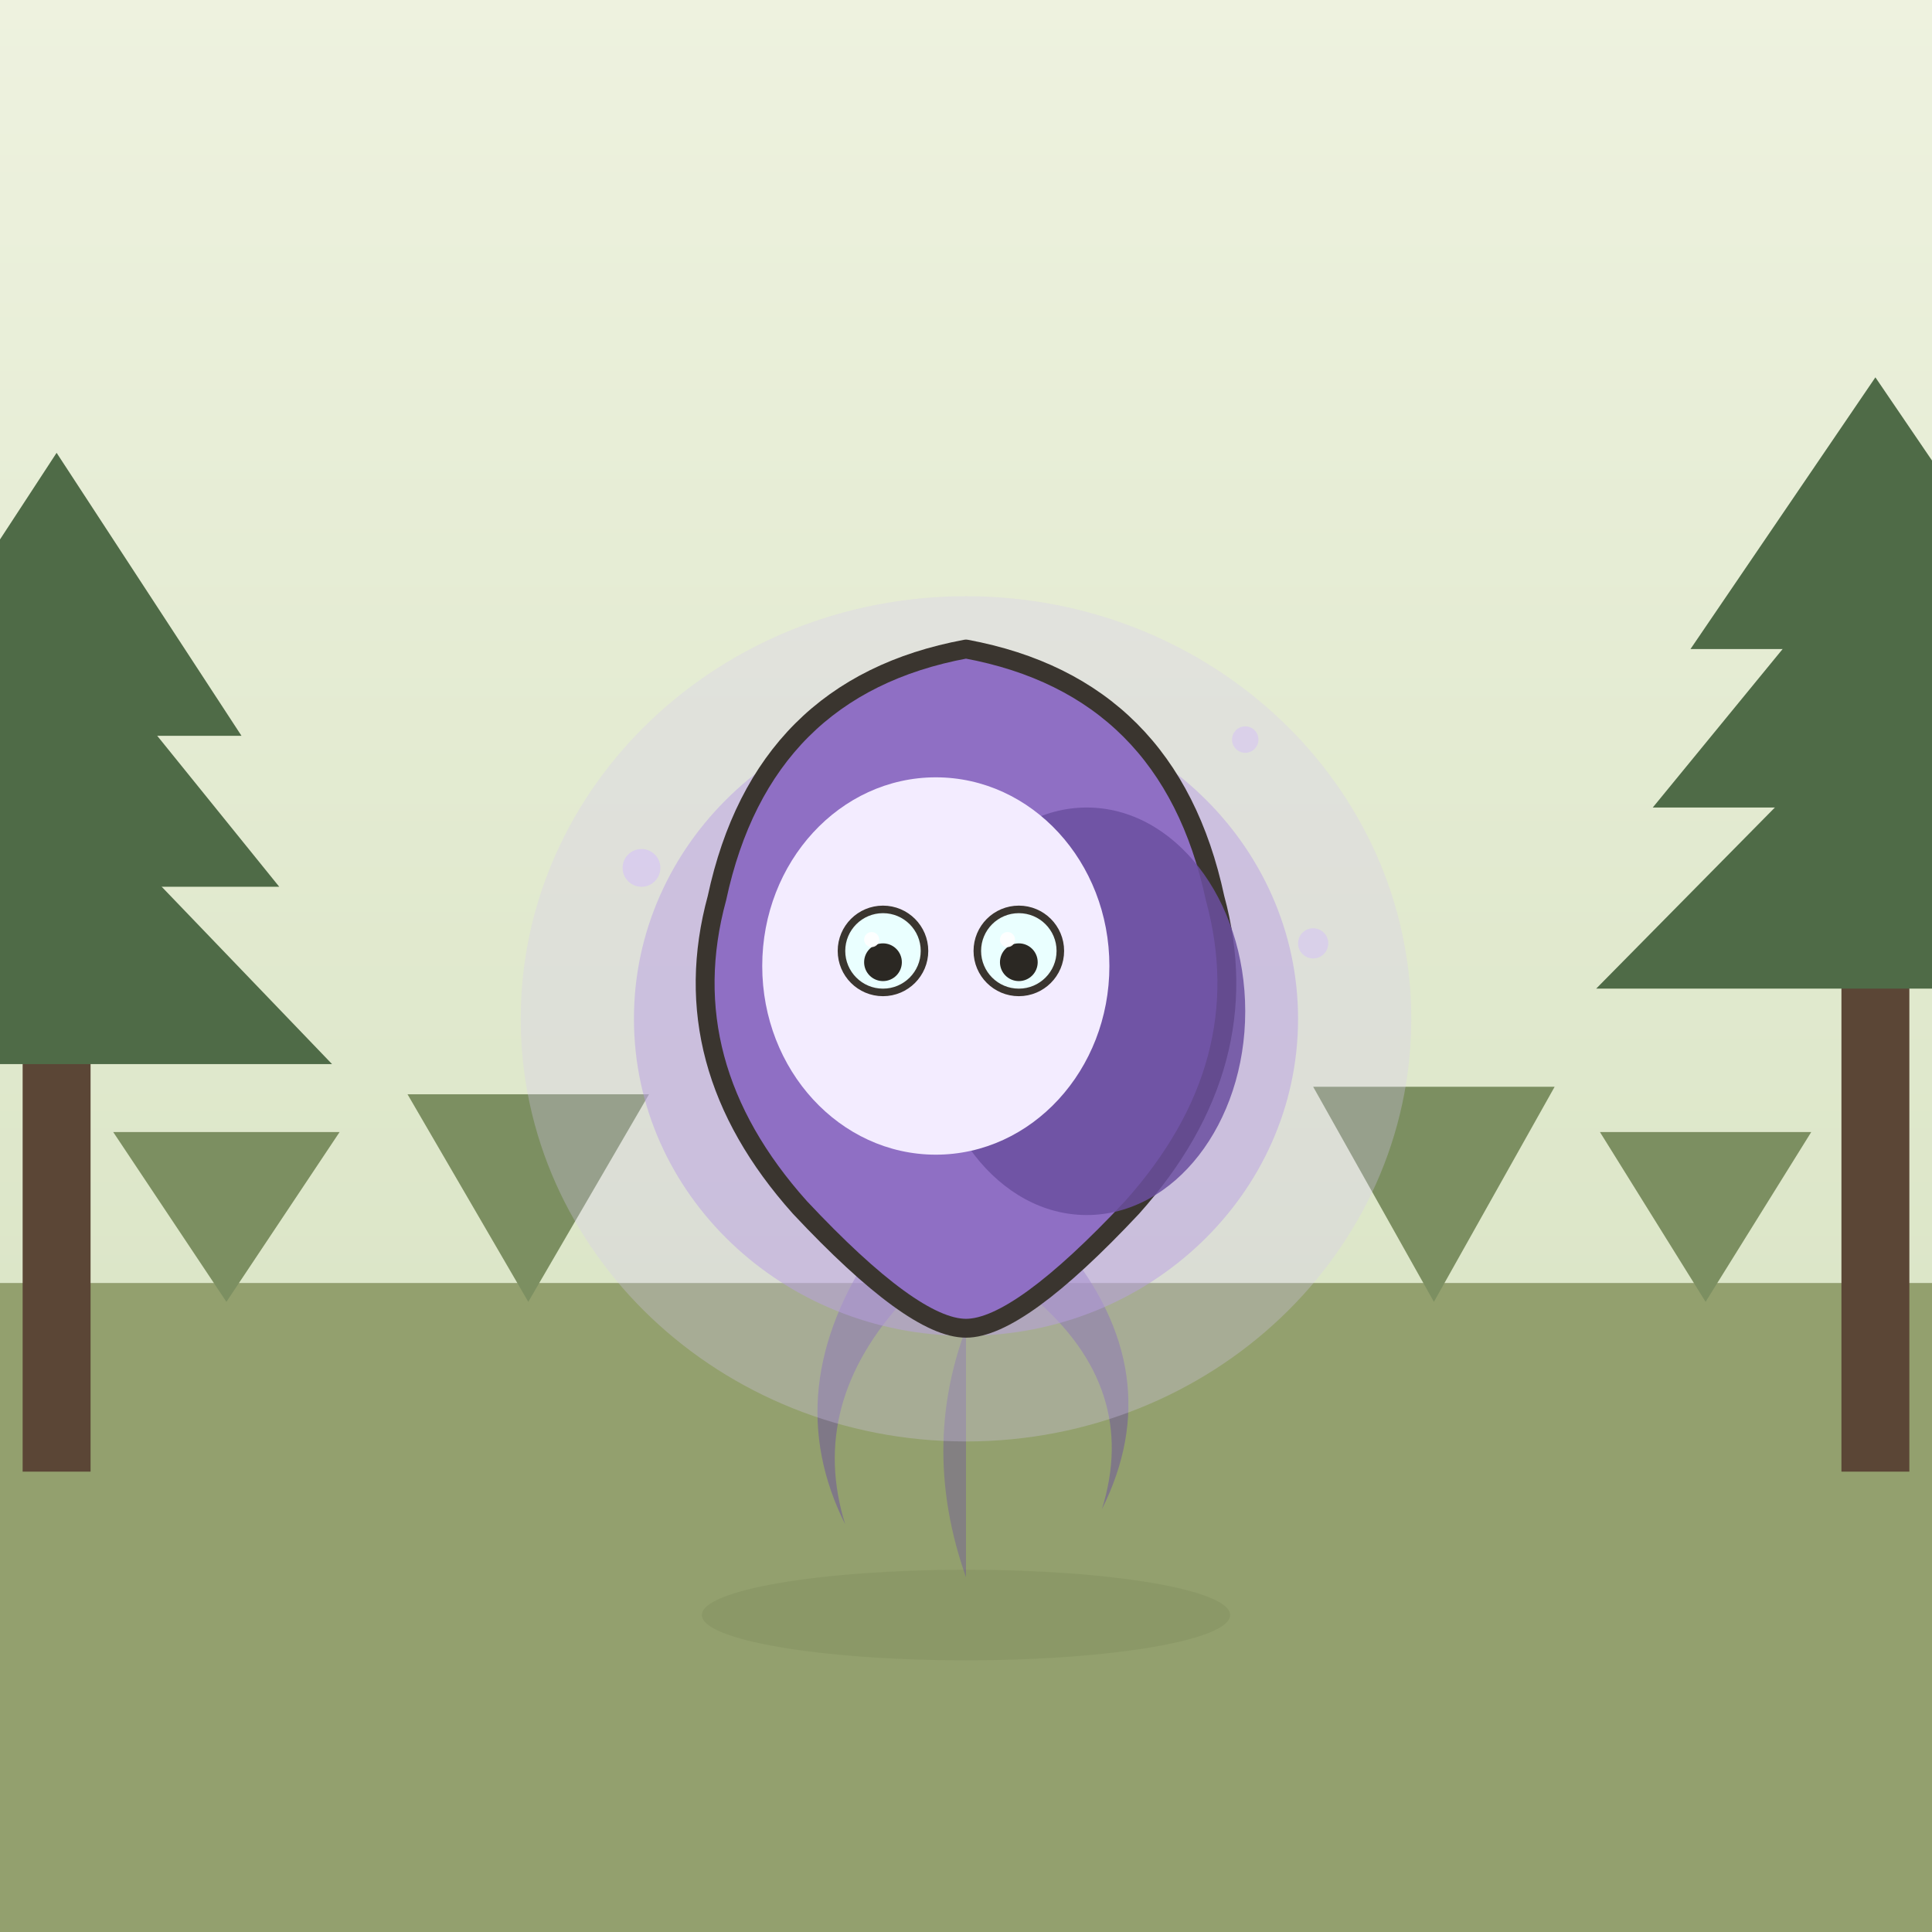
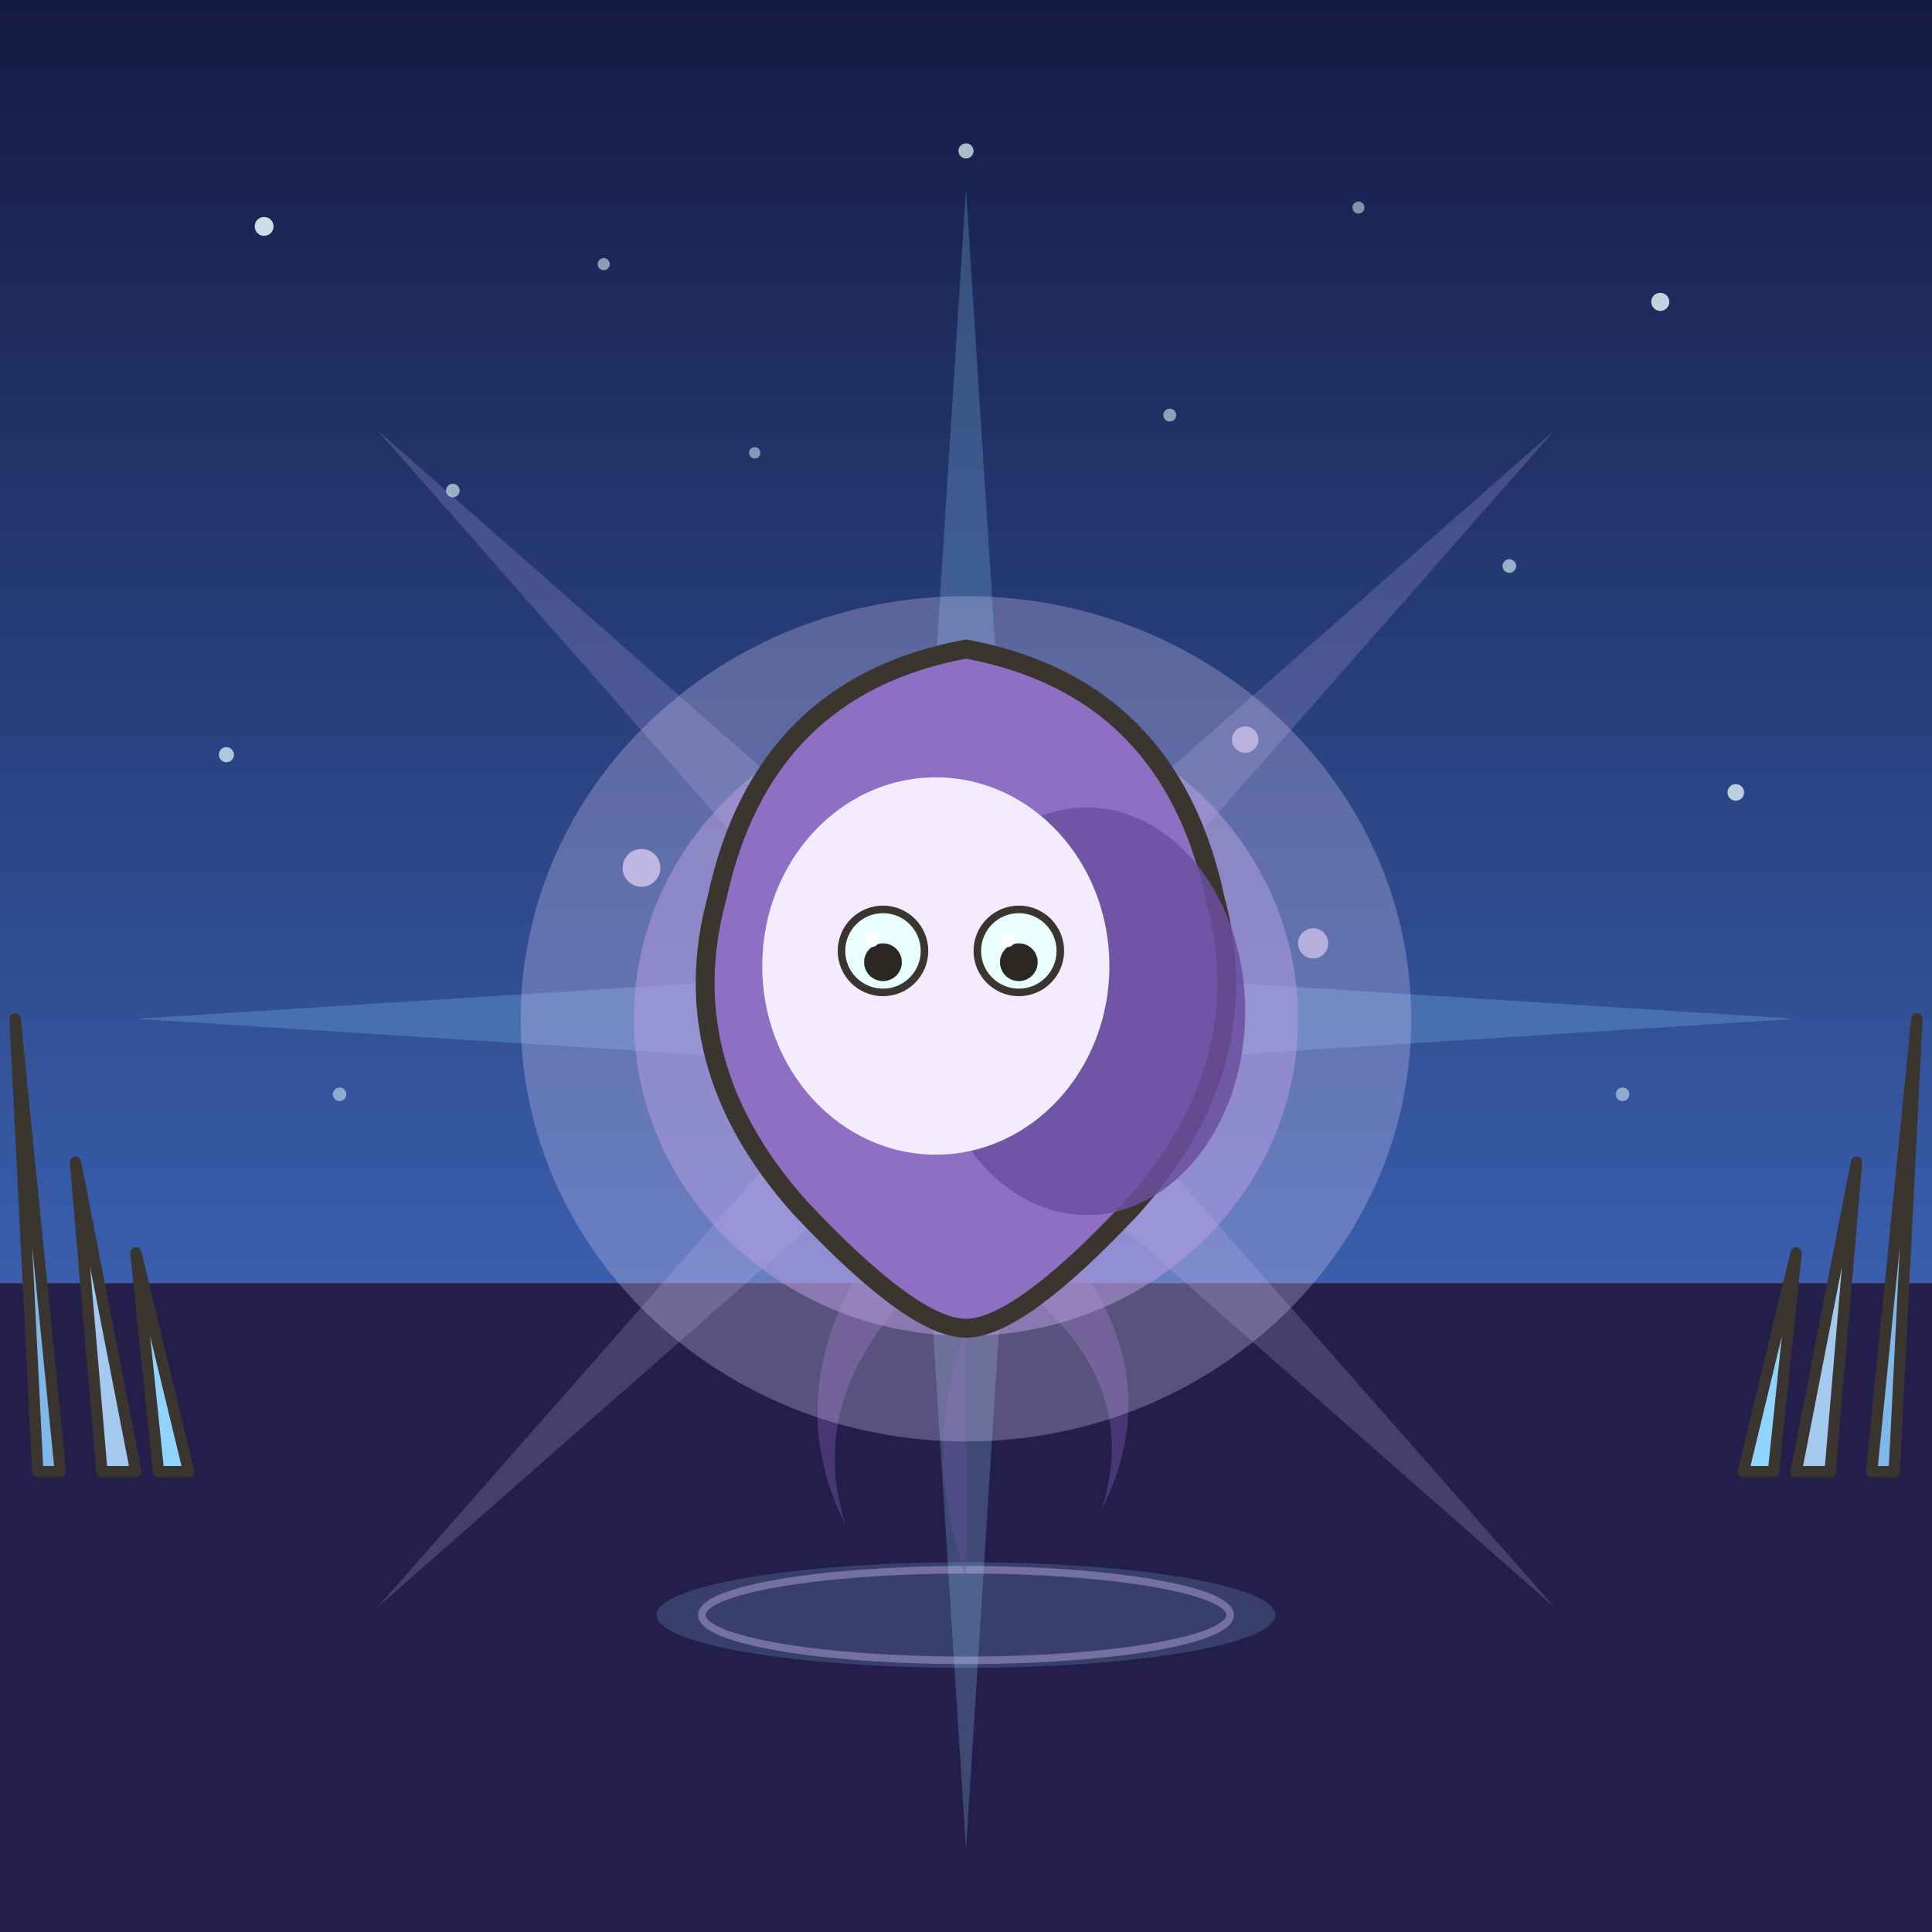
<svg xmlns="http://www.w3.org/2000/svg" viewBox="0 0 512 512" width="512" height="512">
  <defs>
    <linearGradient id="sky" x1="0" y1="0" x2="0" y2="1">
-       <stop offset="0%" stop-color="#eef2df" />
-       <stop offset="100%" stop-color="#dce6c8" />
+       <stop offset="0%" stop-color="#141a42" />
+       <stop offset="100%" stop-color="#3a5fae" />
    </linearGradient>
  </defs>
  <rect x="0" y="0" width="512" height="340" fill="url(#sky)" />
-   <rect x="0" y="340" width="512" height="172" fill="#93a06e" />
-   <g fill="#7c8f61">
-     <polygon points="60,345 30,300 90,300" />
-     <polygon points="140,345 108,290 172,290" />
-     <polygon points="380,345 348,288 412,288" />
-     <polygon points="452,345 424,300 480,300" />
+   <rect x="0" y="340" width="512" height="172" fill="#241f4a" />
+   <g opacity="0.85">
+     <polygon points="256,284 256,256 476,270" fill="#8fd3ff" opacity="0.28" />
+     <polygon points="242,270 270,270 256,490" fill="#8fd3ff" opacity="0.28" />
+     <polygon points="256,256 256,284 36,270" fill="#8fd3ff" opacity="0.28" />
+     <polygon points="270,270 242,270 256,50" fill="#8fd3ff" opacity="0.28" />
+     <polygon points="246,280 266,260 412,426" fill="#cdb8f5" opacity="0.24" />
+     <polygon points="246,260 266,280 100,426" fill="#cdb8f5" opacity="0.24" />
+     <polygon points="266,260 246,280 100,114" fill="#cdb8f5" opacity="0.24" />
+     <polygon points="266,280 246,260 412,114" fill="#cdb8f5" opacity="0.24" />
+   </g>
+   <g fill="#eaffff">
+     <circle cx="70" cy="60" r="2.5" opacity="0.85" />
+     <circle cx="120" cy="130" r="1.8" opacity="0.6" />
+     <circle cx="60" cy="200" r="2" opacity="0.7" />
+     <circle cx="160" cy="70" r="1.6" opacity="0.55" />
+     <circle cx="440" cy="80" r="2.4" opacity="0.8" />
+     <circle cx="400" cy="150" r="1.8" opacity="0.6" />
+     <circle cx="460" cy="210" r="2.2" opacity="0.75" />
+     <circle cx="360" cy="55" r="1.6" opacity="0.5" />
+     <circle cx="256" cy="40" r="2" opacity="0.7" />
+     <circle cx="200" cy="120" r="1.5" opacity="0.5" />
+     <circle cx="310" cy="110" r="1.7" opacity="0.55" />
+     <circle cx="90" cy="290" r="1.8" opacity="0.5" />
+     <circle cx="430" cy="290" r="1.8" opacity="0.5" />
  </g>
  <g>
-     <rect x="6" y="250" width="18" height="140" fill="#5b4636" />
-     <g fill="#4f6b47">
-       <polygon points="15,120 -34,195 64,195" />
-       <polygon points="15,162 -44,235 74,235" />
-       <polygon points="15,206 -58,282 88,282" />
-     </g>
+     <polygon points="10,390 4,270 16,390" fill="#7fb8e8" stroke="#3a352f" stroke-width="3" stroke-linejoin="round" />
+     <polygon points="27,390 20,308 36,390" fill="#a3c9ee" stroke="#3a352f" stroke-width="3" stroke-linejoin="round" />
+     <polygon points="42,390 36,332 50,390" fill="#8fd3ff" stroke="#3a352f" stroke-width="3" stroke-linejoin="round" />
  </g>
  <g>
-     <rect x="488" y="230" width="18" height="160" fill="#5b4636" />
-     <g fill="#4f6b47">
-       <polygon points="497,100 448,172 546,172" />
-       <polygon points="497,142 438,214 556,214" />
-       <polygon points="497,187 423,262 571,262" />
-     </g>
+     <polygon points="502,390 508,270 496,390" fill="#7fb8e8" stroke="#3a352f" stroke-width="3" stroke-linejoin="round" />
+     <polygon points="485,390 492,308 476,390" fill="#a3c9ee" stroke="#3a352f" stroke-width="3" stroke-linejoin="round" />
+     <polygon points="470,390 476,332 462,390" fill="#8fd3ff" stroke="#3a352f" stroke-width="3" stroke-linejoin="round" />
  </g>
-   <ellipse cx="256" cy="428" rx="70" ry="12" fill="#7c8a5a" opacity="0.35" />
+   <ellipse cx="256" cy="428" rx="82" ry="14" fill="#8fd3ff" opacity="0.18" />
+   <ellipse cx="256" cy="428" rx="70" ry="12" fill="none" stroke="#cdb8f5" stroke-width="2" opacity="0.4" />
  <path d="M232,330 Q206,368 224,404 Q214,372 240,344 Z" fill="#6b4fa0" opacity="0.5" />
  <path d="M256,340 Q256,388 256,418 Q244,384 256,352 Z" fill="#6b4fa0" opacity="0.4" />
  <path d="M282,330 Q310,364 292,400 Q302,368 274,344 Z" fill="#6b4fa0" opacity="0.5" />
  <ellipse cx="256" cy="270" rx="118" ry="112" fill="#d7c9f0" opacity="0.3" />
  <ellipse cx="256" cy="270" rx="88" ry="84" fill="#b9a0e3" opacity="0.5" />
  <path d="M256,172            Q310,182 322,238            Q334,282 300,320            Q270,352 256,352            Q242,352 212,320            Q178,282 190,238            Q202,182 256,172 Z" fill="#8f6fc4" stroke="#3a352f" stroke-width="5" stroke-linejoin="round" />
  <ellipse cx="288" cy="268" rx="42" ry="54" fill="#6b4fa0" opacity="0.85" />
  <ellipse cx="248" cy="256" rx="46" ry="50" fill="#f3ecff" />
  <circle cx="234" cy="252" r="11" fill="#eaffff" stroke="#3a352f" stroke-width="2" />
  <circle cx="270" cy="252" r="11" fill="#eaffff" stroke="#3a352f" stroke-width="2" />
  <circle cx="234" cy="255" r="5" fill="#2b2823" />
  <circle cx="270" cy="255" r="5" fill="#2b2823" />
  <circle cx="231" cy="249" r="2" fill="#ffffff" opacity="0.9" />
  <circle cx="267" cy="249" r="2" fill="#ffffff" opacity="0.9" />
  <circle cx="170" cy="230" r="5" fill="#d7c9f0" opacity="0.8" />
  <circle cx="348" cy="250" r="4" fill="#d7c9f0" opacity="0.7" />
  <circle cx="330" cy="196" r="3.5" fill="#d7c9f0" opacity="0.7" />
</svg>
